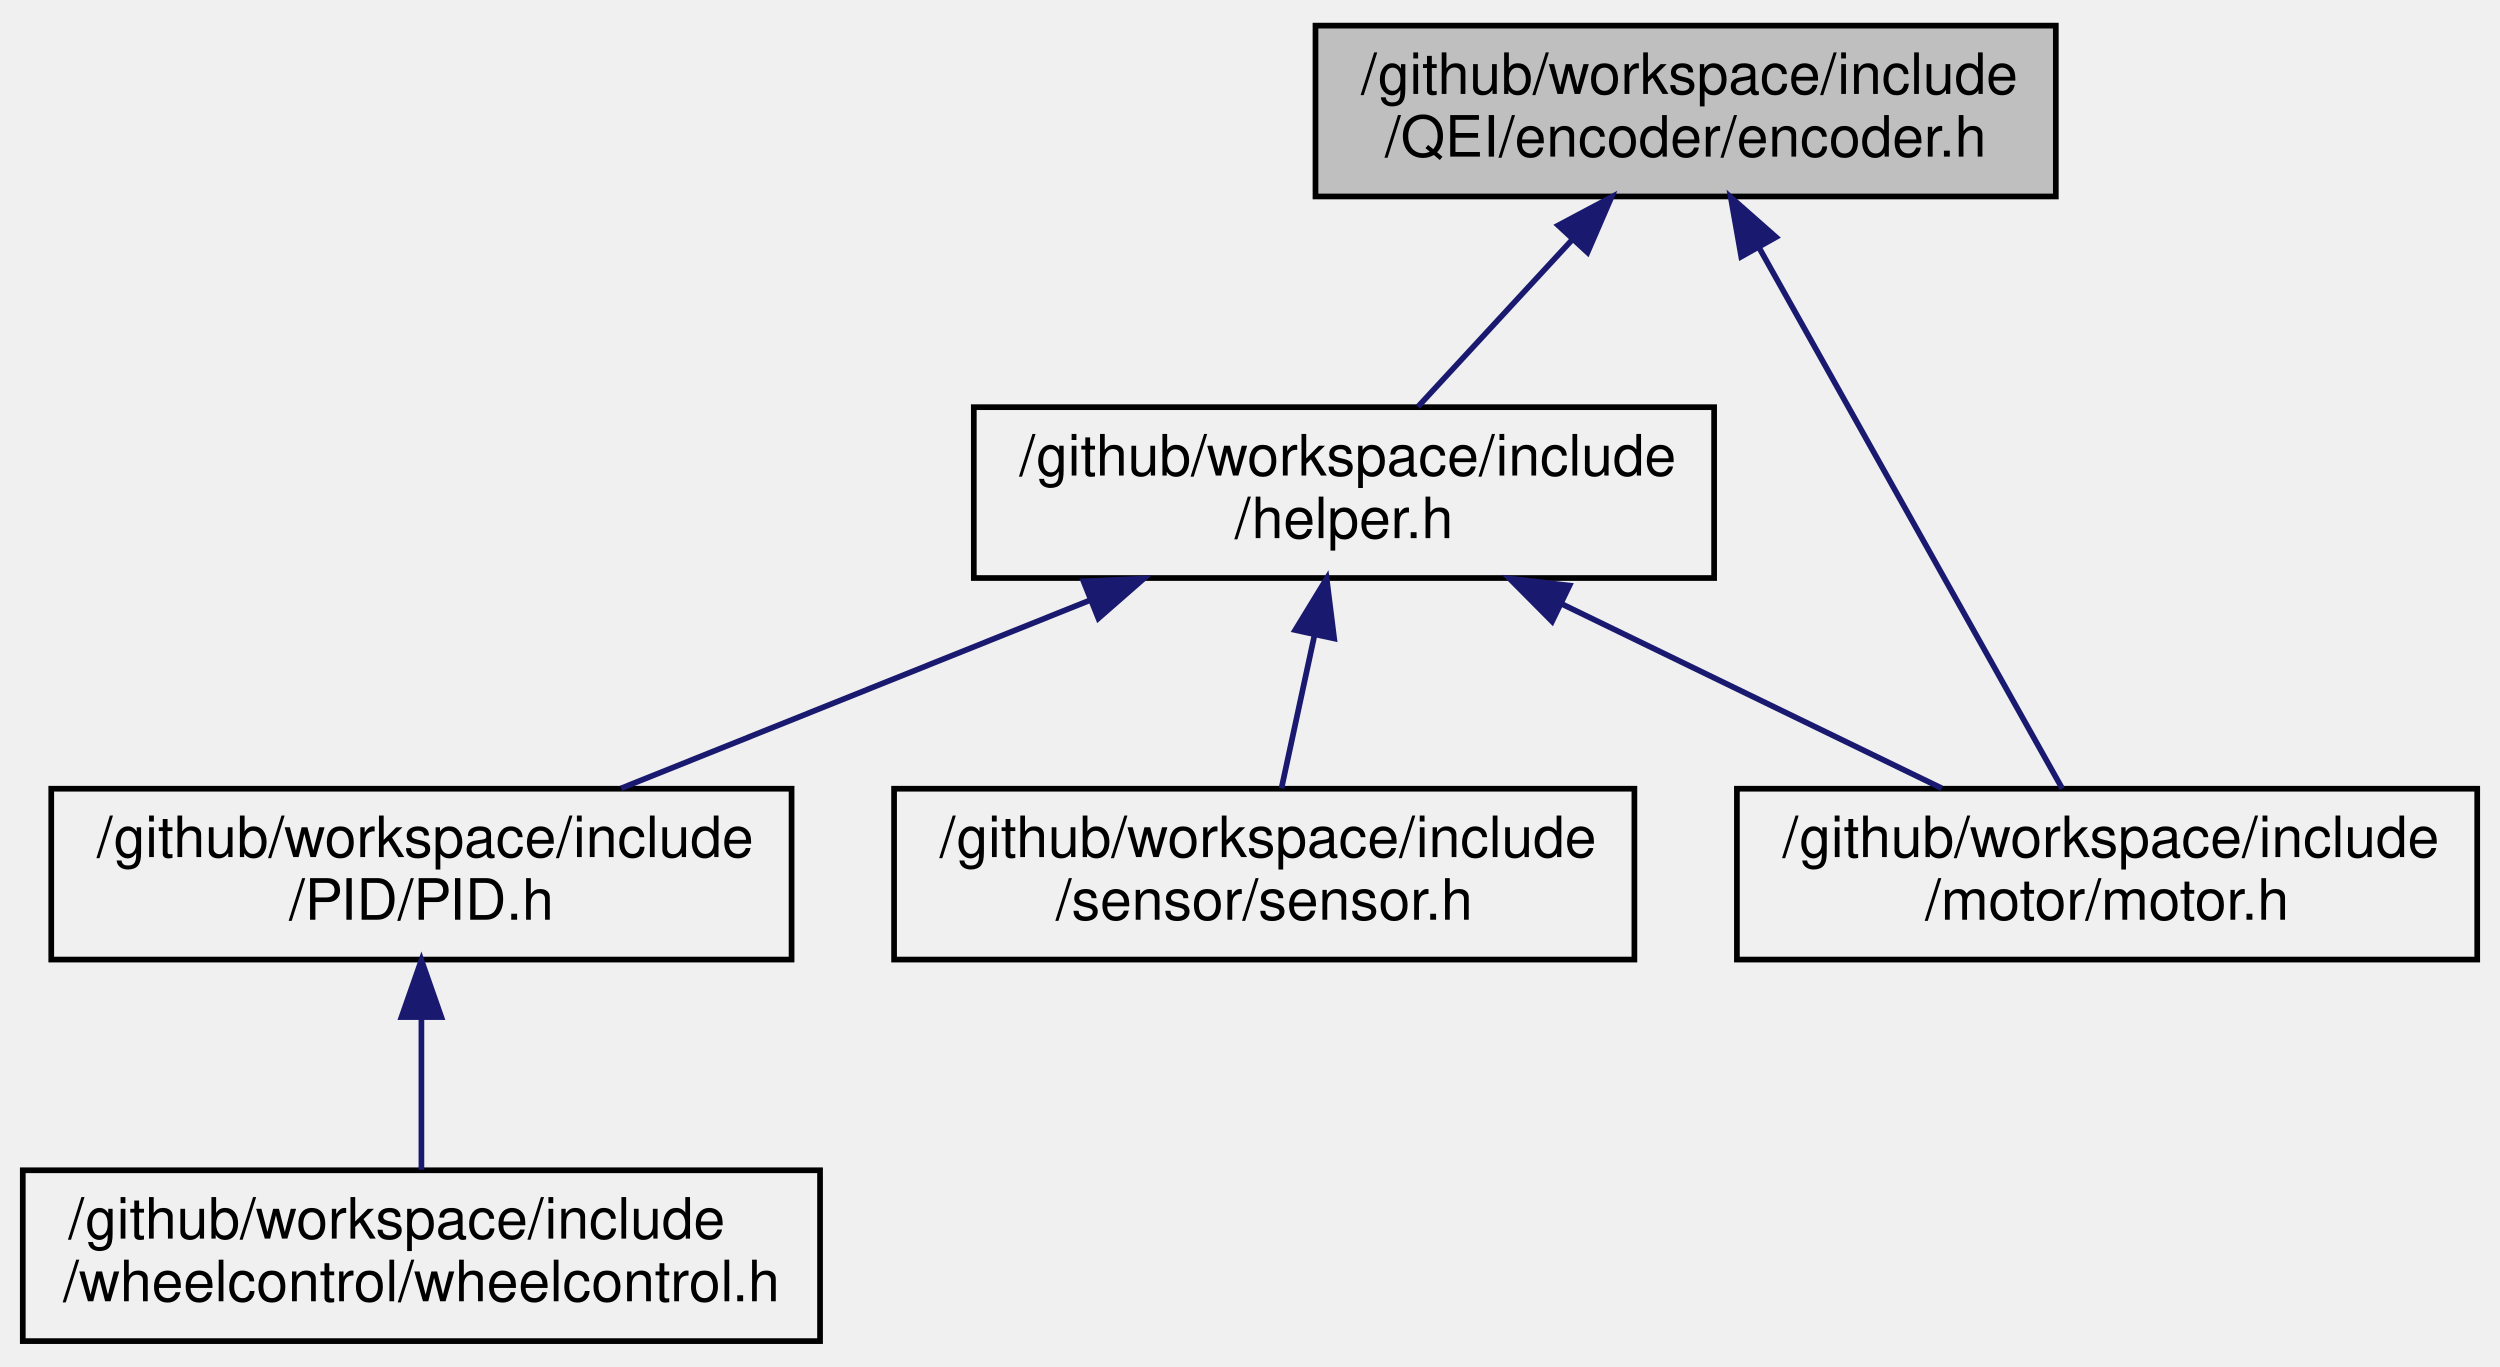
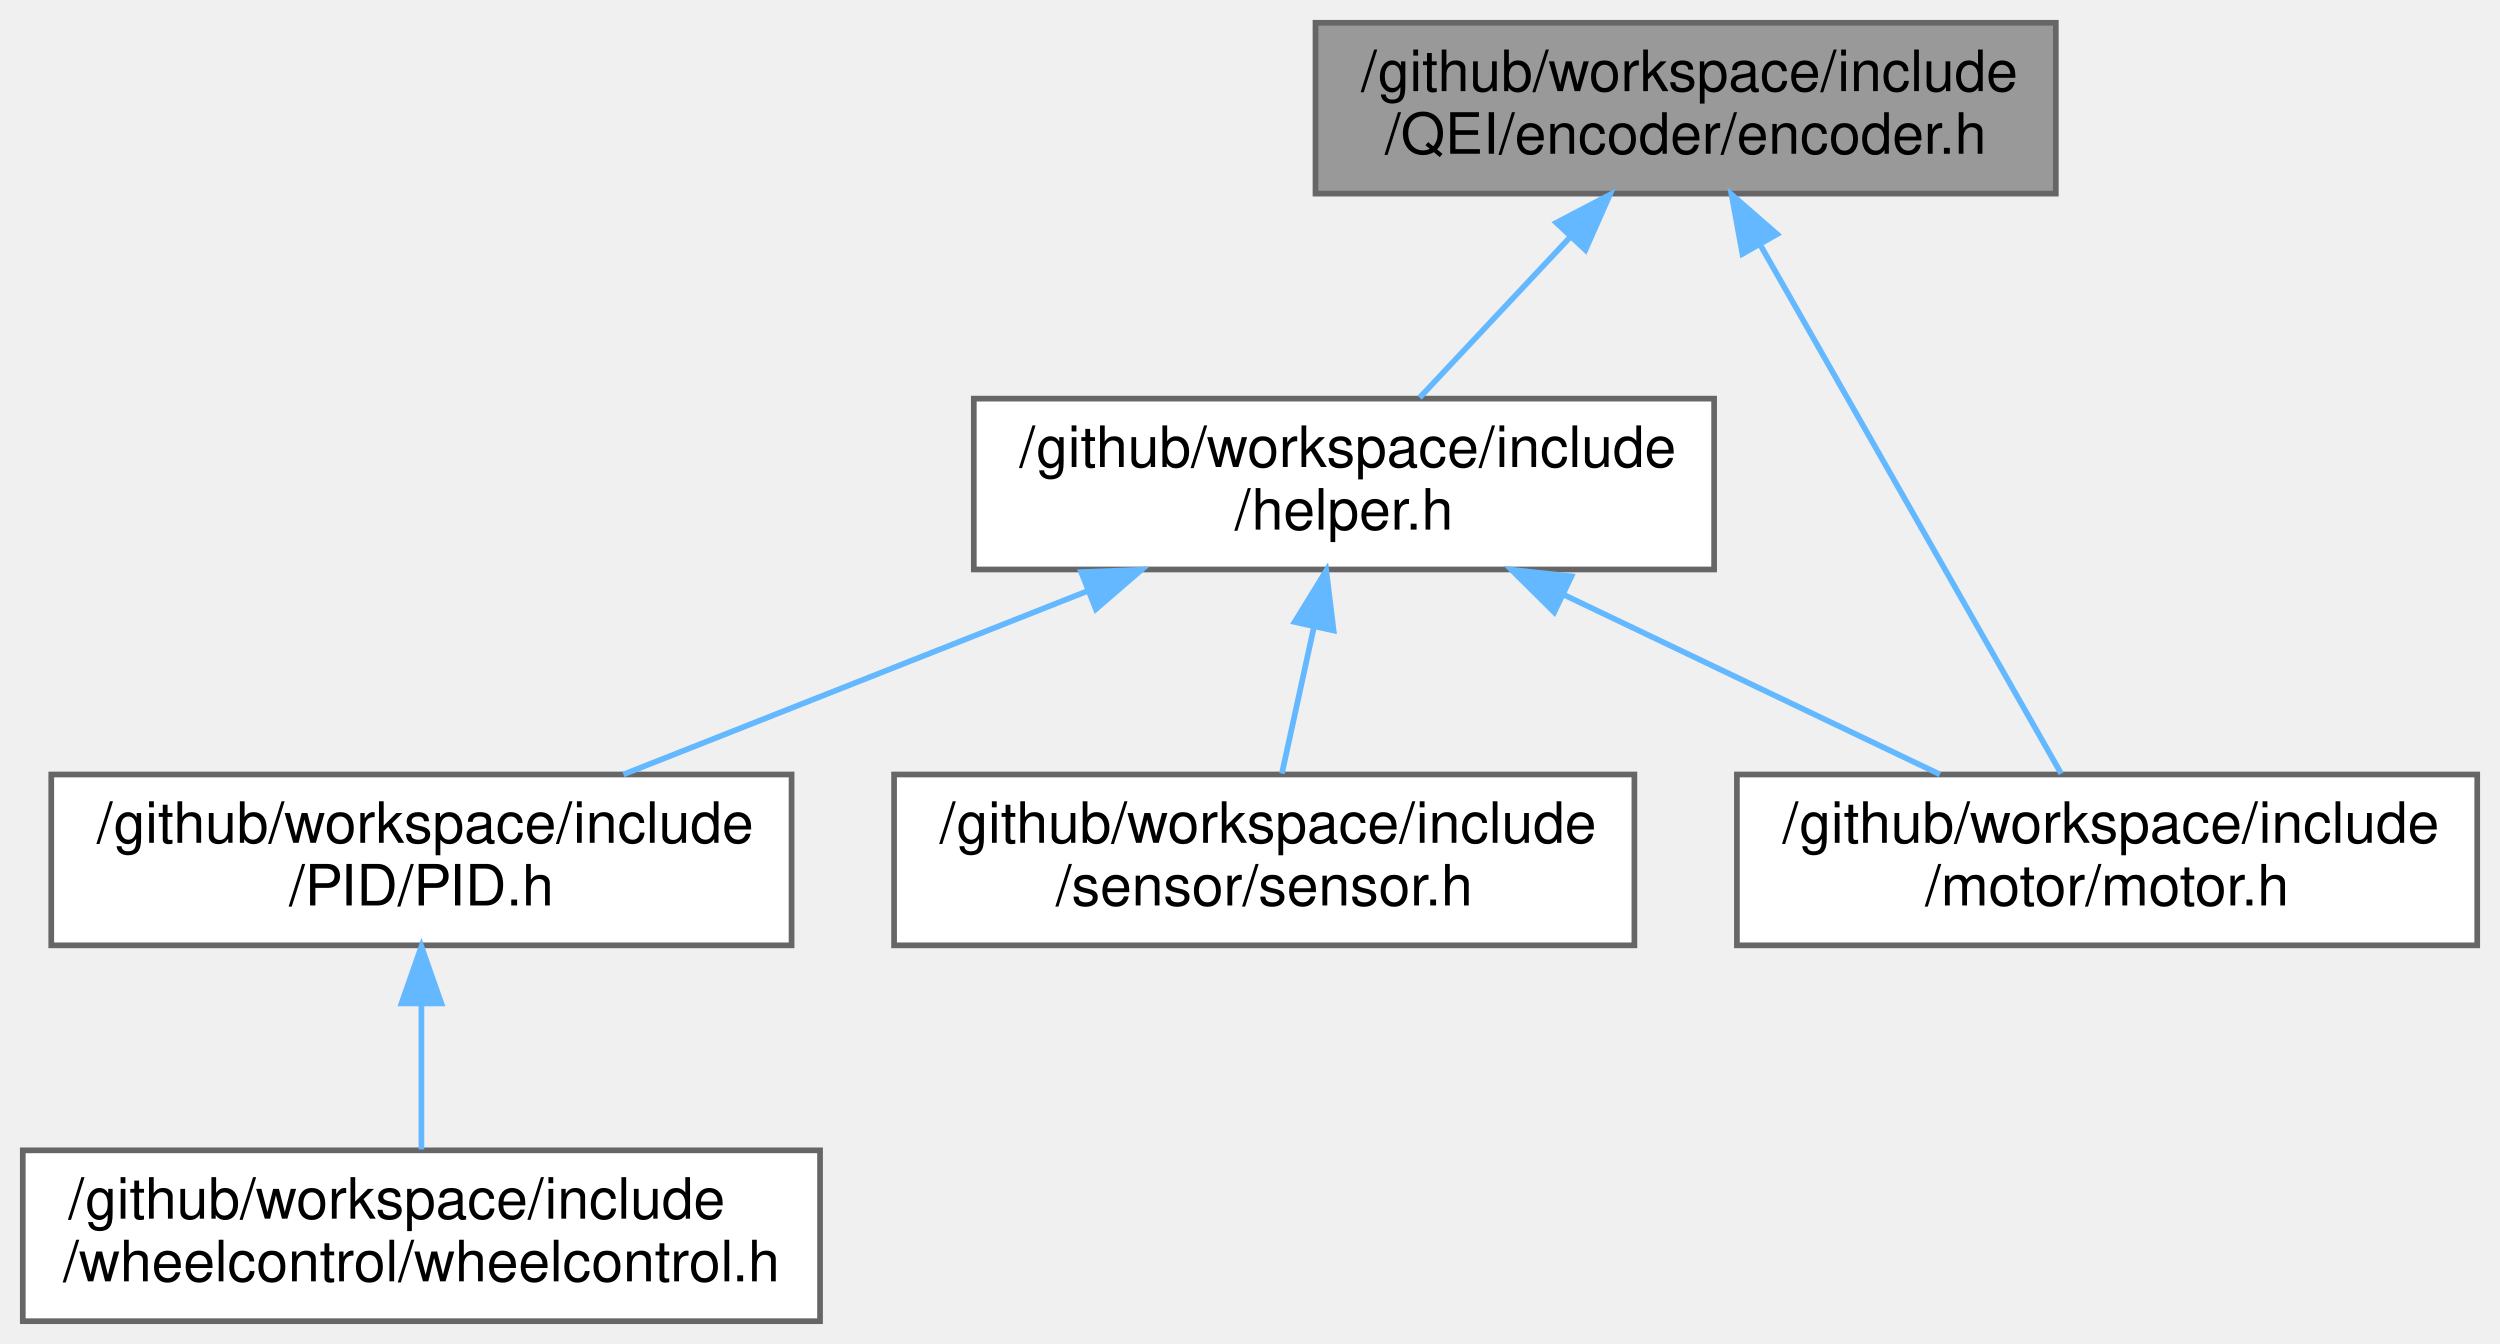
- <svg xmlns="http://www.w3.org/2000/svg" xmlns:xlink="http://www.w3.org/1999/xlink" width="439pt" height="240pt" viewBox="0.00 0.00 439.00 240.00">
-   <g id="graph0" class="graph" transform="scale(1 1) rotate(0) translate(4 236)">
+ <svg xmlns="http://www.w3.org/2000/svg" xmlns:xlink="http://www.w3.org/1999/xlink" width="439pt" height="236pt" viewBox="0.00 0.00 439.00 236.00">
+   <g id="graph0" class="graph" transform="scale(1 1) rotate(0) translate(4 232)">
    <g id="node1" class="node">
      <g id="a_node1">
        <a xlink:title=" ">
-           <polygon fill="#bfbfbf" stroke="black" points="227,-201.5 227,-231.5 357,-231.5 357,-201.5 227,-201.5" />
-           <text text-anchor="start" x="235" y="-219.5" font-family="Helvetica,sans-Serif" font-size="10.00">/github/workspace/include</text>
-           <text text-anchor="middle" x="292" y="-208.5" font-family="Helvetica,sans-Serif" font-size="10.00">/QEI/encoder/encoder.h</text>
+           <polygon fill="#999999" stroke="#666666" points="357,-228 227,-228 227,-198 357,-198 357,-228" />
+           <text text-anchor="start" x="235" y="-216" font-family="Helvetica,sans-Serif" font-size="10.00">/github/workspace/include</text>
+           <text text-anchor="middle" x="292" y="-205" font-family="Helvetica,sans-Serif" font-size="10.00">/QEI/encoder/encoder.h</text>
        </a>
      </g>
    </g>
    <g id="node2" class="node">
      <g id="a_node2">
        <a xlink:href="helper_8h.html" target="_top" xlink:title=" ">
-           <polygon fill="none" stroke="black" points="167,-134.5 167,-164.5 297,-164.5 297,-134.5 167,-134.5" />
-           <text text-anchor="start" x="175" y="-152.5" font-family="Helvetica,sans-Serif" font-size="10.00">/github/workspace/include</text>
-           <text text-anchor="middle" x="232" y="-141.5" font-family="Helvetica,sans-Serif" font-size="10.00">/helper.h</text>
+           <polygon fill="white" stroke="#666666" points="297,-162 167,-162 167,-132 297,-132 297,-162" />
+           <text text-anchor="start" x="175" y="-150" font-family="Helvetica,sans-Serif" font-size="10.00">/github/workspace/include</text>
+           <text text-anchor="middle" x="232" y="-139" font-family="Helvetica,sans-Serif" font-size="10.00">/helper.h</text>
        </a>
      </g>
    </g>
    <g id="edge1" class="edge">
-       <path fill="none" stroke="midnightblue" d="M272.18,-194.02C263.24,-184.34 252.93,-173.17 244.99,-164.58" />
-       <polygon fill="midnightblue" stroke="midnightblue" points="269.63,-196.42 278.98,-201.4 274.77,-191.67 269.63,-196.42" />
+       <path fill="none" stroke="#63b8ff" d="M271.72,-190.37C262.99,-181.06 253.04,-170.44 245.28,-162.16" />
+       <polygon fill="#63b8ff" stroke="#63b8ff" points="269.29,-192.89 278.68,-197.8 274.4,-188.11 269.29,-192.89" />
    </g>
    <g id="node5" class="node">
      <g id="a_node5">
        <a xlink:href="motor_8h.html" target="_top" xlink:title=" ">
-           <polygon fill="none" stroke="black" points="301,-67.5 301,-97.5 431,-97.5 431,-67.5 301,-67.5" />
-           <text text-anchor="start" x="309" y="-85.5" font-family="Helvetica,sans-Serif" font-size="10.00">/github/workspace/include</text>
-           <text text-anchor="middle" x="366" y="-74.5" font-family="Helvetica,sans-Serif" font-size="10.00">/motor/motor.h</text>
+           <polygon fill="white" stroke="#666666" points="431,-96 301,-96 301,-66 431,-66 431,-96" />
+           <text text-anchor="start" x="309" y="-84" font-family="Helvetica,sans-Serif" font-size="10.00">/github/workspace/include</text>
+           <text text-anchor="middle" x="366" y="-73" font-family="Helvetica,sans-Serif" font-size="10.00">/motor/motor.h</text>
        </a>
      </g>
    </g>
    <g id="edge6" class="edge">
-       <path fill="none" stroke="midnightblue" d="M304.91,-192.48C320.27,-165.07 345.43,-120.19 358.14,-97.52" />
-       <polygon fill="midnightblue" stroke="midnightblue" points="301.76,-190.94 299.92,-201.37 307.86,-194.36 301.76,-190.94" />
+       <path fill="none" stroke="#63b8ff" d="M305.04,-189.1C320.33,-162.23 345.22,-118.5 357.95,-96.14" />
+       <polygon fill="#63b8ff" stroke="#63b8ff" points="301.97,-187.42 300.06,-197.84 308.05,-190.88 301.97,-187.42" />
    </g>
    <g id="node3" class="node">
      <g id="a_node3">
        <a xlink:href="_p_i_d_8h.html" target="_top" xlink:title=" ">
-           <polygon fill="none" stroke="black" points="5,-67.5 5,-97.5 135,-97.5 135,-67.5 5,-67.5" />
-           <text text-anchor="start" x="13" y="-85.5" font-family="Helvetica,sans-Serif" font-size="10.00">/github/workspace/include</text>
-           <text text-anchor="middle" x="70" y="-74.5" font-family="Helvetica,sans-Serif" font-size="10.00">/PID/PID.h</text>
+           <polygon fill="white" stroke="#666666" points="135,-96 5,-96 5,-66 135,-66 135,-96" />
+           <text text-anchor="start" x="13" y="-84" font-family="Helvetica,sans-Serif" font-size="10.00">/github/workspace/include</text>
+           <text text-anchor="middle" x="70" y="-73" font-family="Helvetica,sans-Serif" font-size="10.00">/PID/PID.h</text>
        </a>
      </g>
    </g>
    <g id="edge2" class="edge">
-       <path fill="none" stroke="midnightblue" d="M187.25,-130.54C161.33,-120.14 129.16,-107.24 105.08,-97.58" />
-       <polygon fill="midnightblue" stroke="midnightblue" points="186.26,-133.92 196.85,-134.4 188.87,-127.42 186.26,-133.92" />
+       <path fill="none" stroke="#63b8ff" d="M186.91,-128.19C161.19,-118.02 129.4,-105.47 105.47,-96.01" />
+       <polygon fill="#63b8ff" stroke="#63b8ff" points="185.86,-131.54 196.45,-131.95 188.43,-125.03 185.86,-131.54" />
    </g>
    <g id="edge4" class="edge">
-       <path fill="none" stroke="midnightblue" d="M270.15,-129.99C291.39,-119.69 317.41,-107.07 336.98,-97.58" />
-       <polygon fill="midnightblue" stroke="midnightblue" points="268.55,-126.88 261.08,-134.4 271.6,-133.18 268.55,-126.88" />
+       <path fill="none" stroke="#63b8ff" d="M270.71,-127.51C291.73,-117.47 317.3,-105.26 336.66,-96.01" />
+       <polygon fill="#63b8ff" stroke="#63b8ff" points="268.92,-124.49 261.41,-131.95 271.94,-130.8 268.92,-124.49" />
    </g>
    <g id="node6" class="node">
      <g id="a_node6">
        <a xlink:href="sensor_8h.html" target="_top" xlink:title=" ">
-           <polygon fill="none" stroke="black" points="153,-67.5 153,-97.5 283,-97.5 283,-67.5 153,-67.5" />
-           <text text-anchor="start" x="161" y="-85.5" font-family="Helvetica,sans-Serif" font-size="10.00">/github/workspace/include</text>
-           <text text-anchor="middle" x="218" y="-74.5" font-family="Helvetica,sans-Serif" font-size="10.00">/sensor/sensor.h</text>
+           <polygon fill="white" stroke="#666666" points="283,-96 153,-96 153,-66 283,-66 283,-96" />
+           <text text-anchor="start" x="161" y="-84" font-family="Helvetica,sans-Serif" font-size="10.00">/github/workspace/include</text>
+           <text text-anchor="middle" x="218" y="-73" font-family="Helvetica,sans-Serif" font-size="10.00">/sensor/sensor.h</text>
        </a>
      </g>
    </g>
    <g id="edge5" class="edge">
-       <path fill="none" stroke="midnightblue" d="M226.81,-124.4C224.86,-115.37 222.72,-105.41 221.03,-97.58" />
-       <polygon fill="midnightblue" stroke="midnightblue" points="223.44,-125.36 228.96,-134.4 230.28,-123.88 223.44,-125.36" />
+       <path fill="none" stroke="#63b8ff" d="M226.71,-121.83C224.82,-113.17 222.75,-103.7 221.1,-96.16" />
+       <polygon fill="#63b8ff" stroke="#63b8ff" points="223.34,-122.78 228.89,-131.8 230.18,-121.28 223.34,-122.78" />
    </g>
    <g id="node4" class="node">
      <g id="a_node4">
        <a xlink:href="wheelcontrol_8h.html" target="_top" xlink:title=" ">
-           <polygon fill="none" stroke="black" points="0,-0.5 0,-30.5 140,-30.5 140,-0.5 0,-0.5" />
-           <text text-anchor="start" x="8" y="-18.5" font-family="Helvetica,sans-Serif" font-size="10.00">/github/workspace/include</text>
-           <text text-anchor="middle" x="70" y="-7.5" font-family="Helvetica,sans-Serif" font-size="10.00">/wheelcontrol/wheelcontrol.h</text>
+           <polygon fill="white" stroke="#666666" points="140,-30 0,-30 0,0 140,0 140,-30" />
+           <text text-anchor="start" x="8" y="-18" font-family="Helvetica,sans-Serif" font-size="10.00">/github/workspace/include</text>
+           <text text-anchor="middle" x="70" y="-7" font-family="Helvetica,sans-Serif" font-size="10.00">/wheelcontrol/wheelcontrol.h</text>
        </a>
      </g>
    </g>
    <g id="edge3" class="edge">
-       <path fill="none" stroke="midnightblue" d="M70,-57.11C70,-48.15 70,-38.32 70,-30.58" />
-       <polygon fill="midnightblue" stroke="midnightblue" points="66.5,-57.4 70,-67.4 73.5,-57.4 66.5,-57.4" />
+       <path fill="none" stroke="#63b8ff" d="M70,-55.54C70,-46.96 70,-37.61 70,-30.16" />
+       <polygon fill="#63b8ff" stroke="#63b8ff" points="66.5,-55.8 70,-65.8 73.5,-55.8 66.5,-55.8" />
    </g>
  </g>
</svg>
